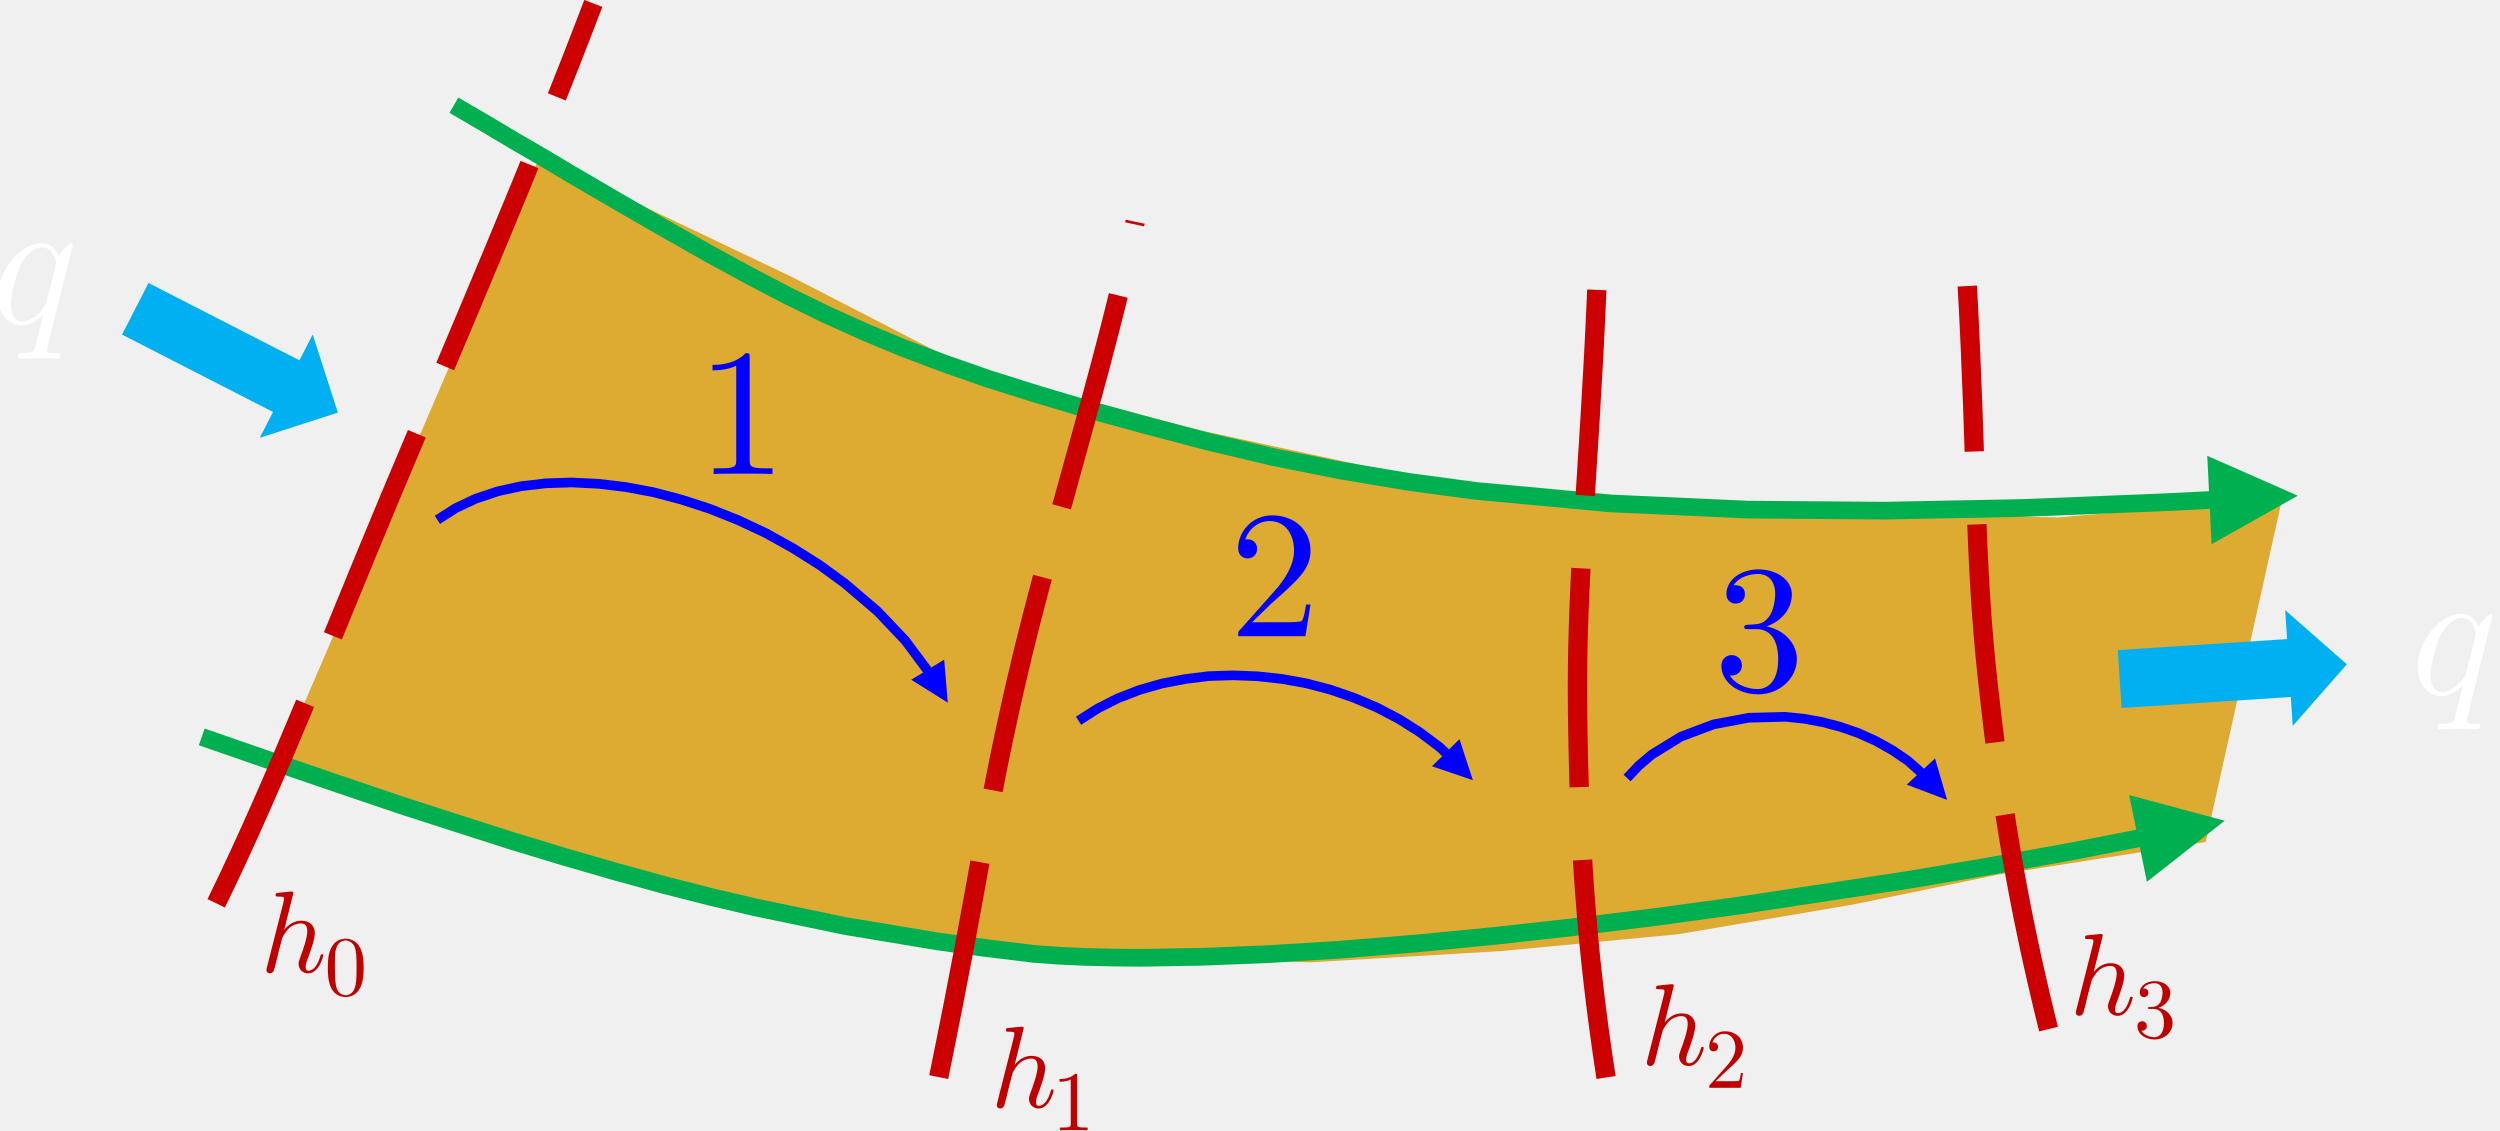
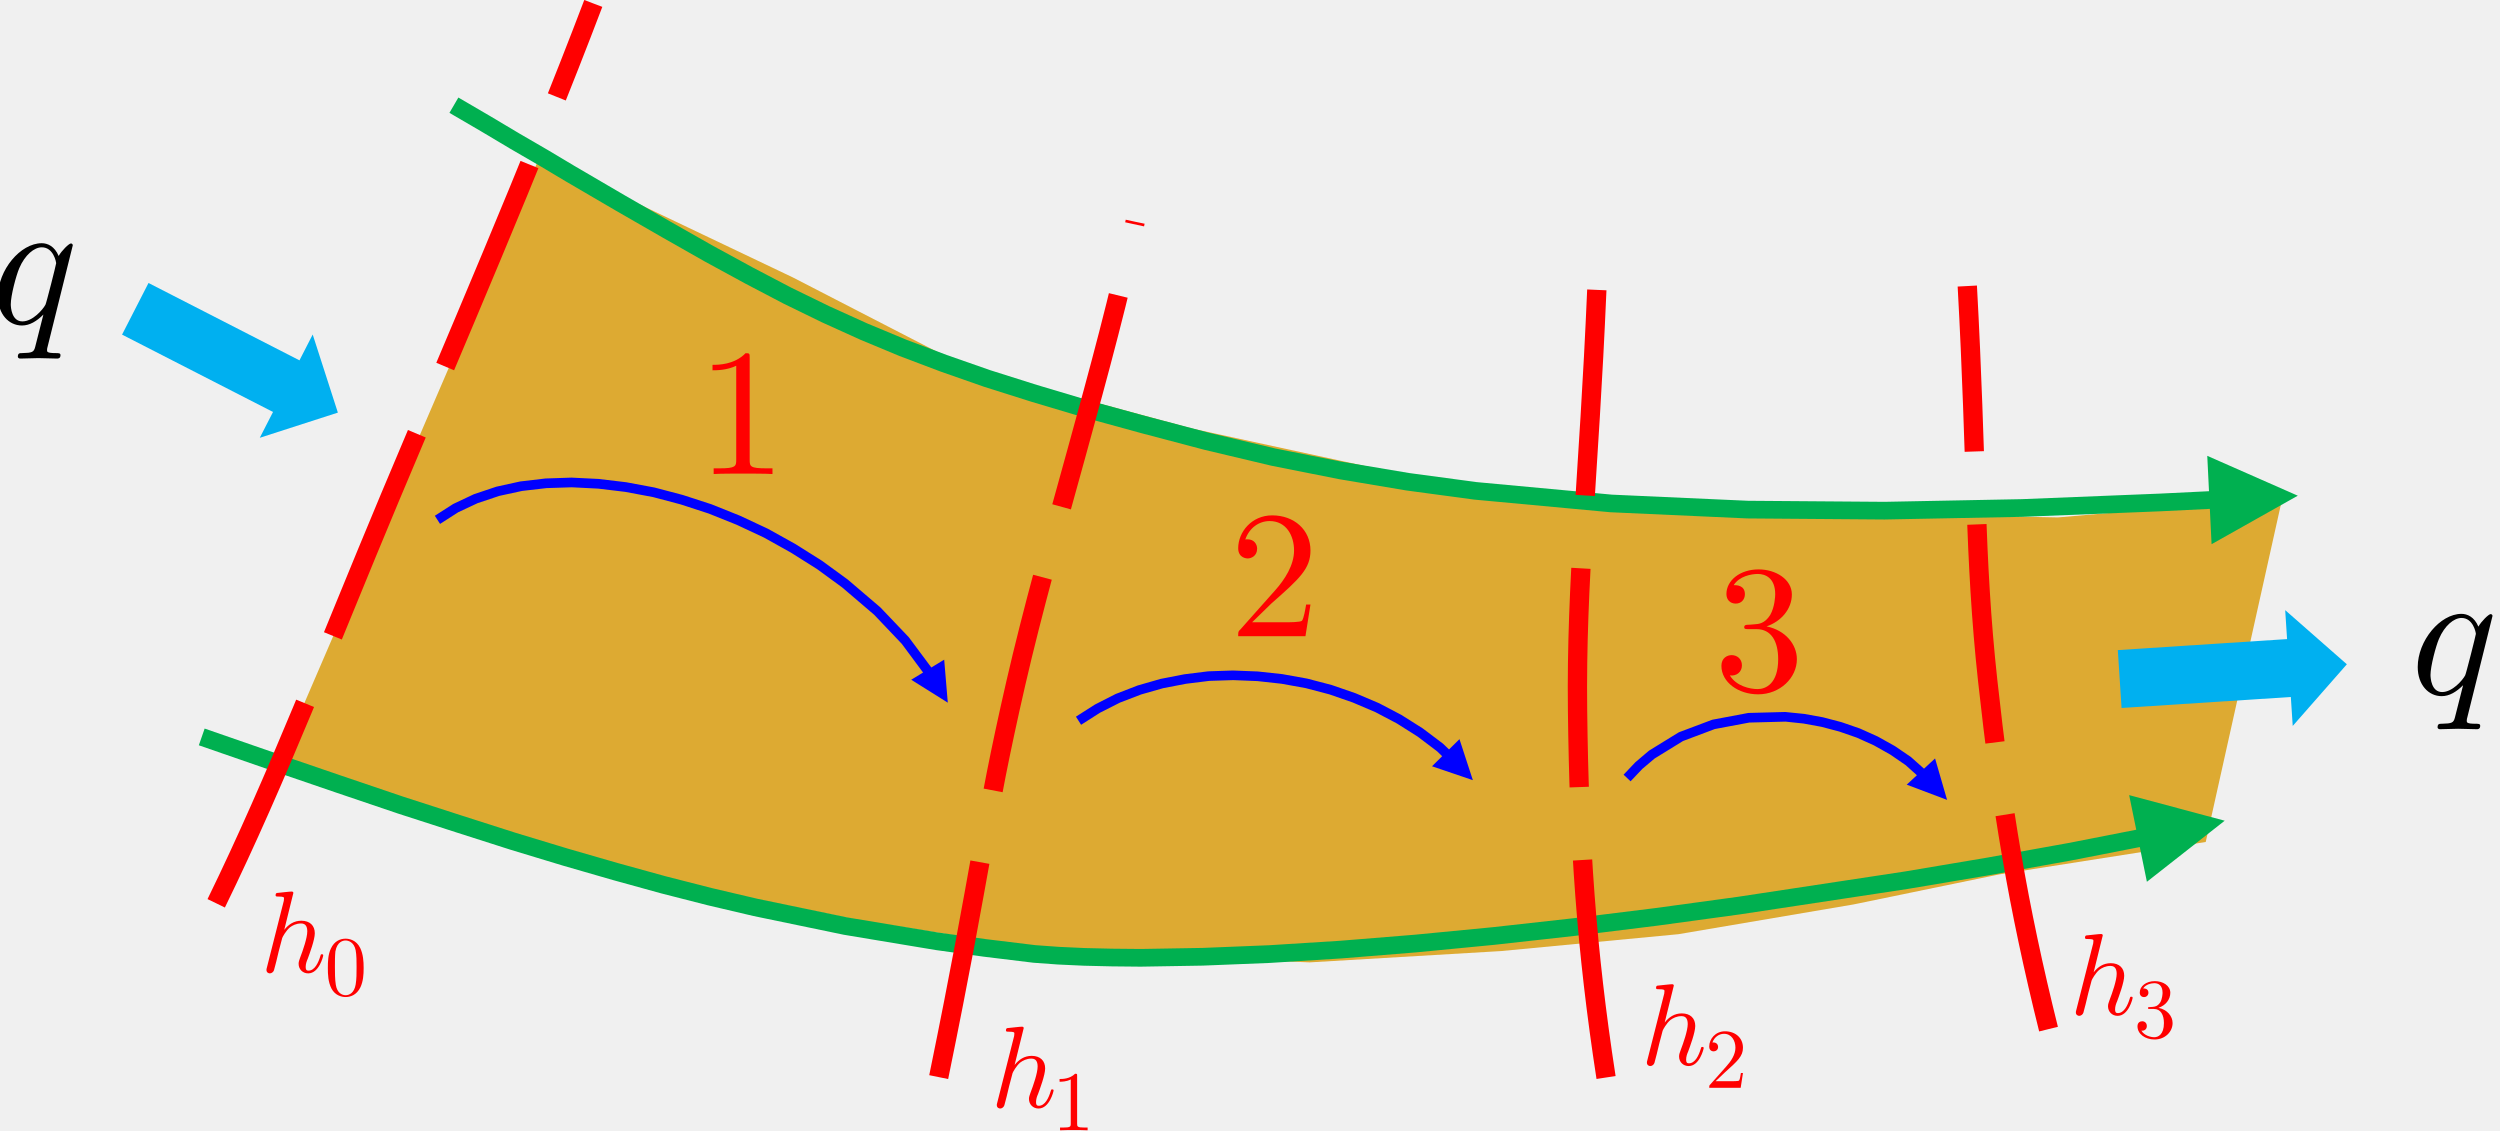
<svg xmlns="http://www.w3.org/2000/svg" width="171.338mm" height="77.466mm" viewBox="0 0 171.338 77.466" version="1.1" id="svg9703">
  <defs id="defs9700">
    <clipPath id="clip0">
      <rect x="293" y="578" width="685" height="300" id="rect9771" />
    </clipPath>
  </defs>
  <g id="layer1" transform="translate(-18.55793,-129.5975)">
    <path d="m 37.448,182.356 18.098,-42.011 17.345,8.263 12.094,6.237 15.301,4.13 18.195,3.942 17.25,1.657 23.865,0.485 15.385,-1.342 -5.253,23.586 -14.147,2.221 -9.998,2.061 -11.999,2.038 -12.149,1.156 -13.121,0.776 -17.187,-0.712 -13.807,-2.193 -15.046,-3.073 -12.106,-3.935 z" fill="#fd8c00" fill-rule="evenodd" fill-opacity="0.322" id="path9776" style="stroke-width:0.265;fill:#ddaa32;fill-opacity:1" />
    <path d="m 32.583,179.53 4.852,1.682 4.519,1.548 4.237,1.436 3.982,1.287 3.753,1.2 3.58,1.084 3.403,0.983 3.274,0.904 3.174,0.811 3.114,0.731 6.162,1.278 6.266,1.041 3.244,0.448 3.378,0.411 1.622,0.117 1.763,0.081 1.87,0.044 1.968,0.019 4.228,-0.072 4.567,-0.184 4.869,-0.306 5.138,-0.417 5.325,-0.514 5.488,-0.61 5.616,-0.695 5.696,-0.778 11.43,-1.733 5.655,-0.952 5.541,-0.997 5.269,-1.032 0.233,1.19 -5.287,1.035 -5.554,0.999 -5.675,0.956 -11.448,1.736 -5.711,0.78 -5.631,0.697 -5.505,0.612 -5.344,0.516 -5.16,0.418 -4.896,0.308 -4.595,0.184 -4.26,0.072 -1.985,-0.02 -1.897,-0.045 -1.795,-0.083 -1.681,-0.122 -3.398,-0.414 -3.277,-0.453 -6.313,-1.05 -6.193,-1.285 -3.137,-0.737 -3.197,-0.817 -3.288,-0.908 -3.419,-0.987 -3.598,-1.09 -3.756,-1.201 -3.998,-1.292 -4.24,-1.437 -4.524,-1.549 -4.852,-1.682 z m 131.897,4.561 6.548,1.754 -5.332,4.186 z" fill="#00b050" id="path9778" style="stroke-width:0.265" />
    <path d="m 49.972,136.282 2.156,1.259 2.037,1.213 1.941,1.127 1.839,1.098 3.434,2.008 3.15,1.813 2.921,1.659 2.744,1.495 2.628,1.377 2.598,1.266 2.585,1.171 2.661,1.109 2.783,1.051 2.966,1.038 3.223,1.018 3.533,1.055 3.904,1.071 4.328,1.142 4.571,1.085 4.572,0.909 4.591,0.771 4.617,0.621 9.279,0.86 9.323,0.42 9.368,0.072 9.402,-0.183 9.439,-0.379 3.993,-0.195 0.059,1.211 -4.003,0.196 -9.464,0.379 -9.435,0.183 -9.413,-0.074 -9.381,-0.424 -9.329,-0.866 -4.656,-0.627 -4.627,-0.777 -4.615,-0.918 -4.601,-1.093 -4.339,-1.145 -3.93,-1.078 -3.552,-1.06 -3.258,-1.03 -2.994,-1.048 -2.82,-1.066 -2.695,-1.123 -2.616,-1.185 -2.629,-1.282 -2.646,-1.386 -2.763,-1.506 -2.927,-1.662 -3.158,-1.817 -3.443,-2.013 -1.827,-1.09 -1.952,-1.133 -2.028,-1.208 -2.156,-1.259 z m 119.861,24.556 6.204,2.732 -5.908,3.324 z" fill="#00b050" id="path9780" style="stroke-width:0.265" />
-     <path d="m 82.892,203.417 c 3.074,-14.994 3.042,-17.228 5.286,-26.998 2.244,-9.77 6.165,-21.935 8.179,-31.624" stroke="#cc0000" stroke-width="1.323" stroke-linejoin="round" stroke-miterlimit="10" stroke-dasharray="15, 5" fill="none" fill-rule="evenodd" id="path9782" />
-     <path d="m 128.629,203.444 c -1.36,-8.811 -1.848,-16.137 -1.953,-25.134 -0.106,-8.996 0.768,-15.909 1.32,-28.845" stroke="#cc0000" stroke-width="1.323" stroke-linejoin="round" stroke-miterlimit="10" stroke-dasharray="15, 5" fill="none" fill-rule="evenodd" id="path9784" />
-     <path d="m 33.376,191.505 c 4.218,-8.634 7.6,-17.533 11.908,-27.812 4.307,-10.279 9.716,-22.749 13.935,-33.86" stroke="#cc0000" stroke-width="1.323" stroke-linejoin="round" stroke-miterlimit="10" stroke-dasharray="15, 5" fill="none" fill-rule="evenodd" id="path9786" />
-     <path d="m 158.954,200.128 c -2.102,-8.428 -3.24,-15.378 -4.167,-23.865 -0.928,-8.488 -0.734,-14.921 -1.4,-27.061" stroke="#cc0000" stroke-width="1.323" stroke-linejoin="round" stroke-miterlimit="10" stroke-dasharray="15, 5" fill="none" fill-rule="evenodd" id="path9788" />
-     <text fill="#c00000" font-family="'Cambria Math', 'Cambria Math_MSFontService', sans-serif" font-weight="400" font-size="7.938px" id="text9810" x="36.384" y="196.216" style="stroke-width:0.265">ℎ<tspan font-size="5.821px" x="40.793" y="197.804" id="tspan9790" style="stroke-width:0.07">0</tspan>
-       <tspan font-size="7.938px" x="86.436" y="205.476" id="tspan9792" style="stroke-width:0.07">ℎ</tspan>
-       <tspan font-size="5.821px" x="90.662" y="207.064" id="tspan9794" style="stroke-width:0.07">1</tspan>
-       <tspan font-size="7.938px" x="130.992" y="202.566" id="tspan9796" style="stroke-width:0.07">ℎ</tspan>
-       <tspan font-size="5.821px" x="135.401" y="204.154" id="tspan9798" style="stroke-width:0.07">2</tspan>
-       <tspan font-size="7.938px" x="160.392" y="199.126" id="tspan9800" style="stroke-width:0.07">ℎ</tspan>
-       <tspan font-size="5.821px" x="164.802" y="200.714" id="tspan9802" style="stroke-width:0.07">3</tspan>
-       <tspan fill="#0000ff" font-size="12.435px" x="66.28" y="162.085" id="tspan9804" style="stroke-width:0.07">1</tspan>
-       <tspan fill="#0000ff" font-size="12.435px" x="102.794" y="173.197" id="tspan9806" style="stroke-width:0.07">2</tspan>
-       <tspan fill="#0000ff" font-size="12.435px" x="136.018" y="176.901" id="tspan9808" style="stroke-width:0.07">3</tspan>
+     <path d="m 82.892,203.417 c 3.074,-14.994 3.042,-17.228 5.286,-26.998 2.244,-9.77 6.165,-21.935 8.179,-31.624" stroke="#cc0000" stroke-width="1.323" stroke-linejoin="round" stroke-miterlimit="10" stroke-dasharray="15, 5" fill="none" fill-rule="evenodd" id="path9782" style="stroke:#ff0000" />
+     <path d="m 128.629,203.444 c -1.36,-8.811 -1.848,-16.137 -1.953,-25.134 -0.106,-8.996 0.768,-15.909 1.32,-28.845" stroke="#cc0000" stroke-width="1.323" stroke-linejoin="round" stroke-miterlimit="10" stroke-dasharray="15, 5" fill="none" fill-rule="evenodd" id="path9784" style="stroke:#ff0000" />
+     <path d="m 33.376,191.505 c 4.218,-8.634 7.6,-17.533 11.908,-27.812 4.307,-10.279 9.716,-22.749 13.935,-33.86" stroke="#cc0000" stroke-width="1.323" stroke-linejoin="round" stroke-miterlimit="10" stroke-dasharray="15, 5" fill="none" fill-rule="evenodd" id="path9786" style="stroke:#ff0000" />
+     <path d="m 158.954,200.128 c -2.102,-8.428 -3.24,-15.378 -4.167,-23.865 -0.928,-8.488 -0.734,-14.921 -1.4,-27.061" stroke="#cc0000" stroke-width="1.323" stroke-linejoin="round" stroke-miterlimit="10" stroke-dasharray="15, 5" fill="none" fill-rule="evenodd" id="path9788" style="stroke:#ff0000" />
+     <text fill="#c00000" font-family="'Cambria Math', 'Cambria Math_MSFontService', sans-serif" font-weight="400" font-size="7.938px" id="text9810" x="36.384" y="196.216" style="stroke-width:0.265;fill:#ff0000">ℎ<tspan font-size="5.821px" x="40.793" y="197.804" id="tspan9790" style="stroke-width:0.07;fill:#ff0000">0</tspan>
+       <tspan font-size="7.938px" x="86.436" y="205.476" id="tspan9792" style="stroke-width:0.07;fill:#ff0000">ℎ</tspan>
+       <tspan font-size="5.821px" x="90.662" y="207.064" id="tspan9794" style="stroke-width:0.07;fill:#ff0000">1</tspan>
+       <tspan font-size="7.938px" x="130.992" y="202.566" id="tspan9796" style="stroke-width:0.07;fill:#ff0000">ℎ</tspan>
+       <tspan font-size="5.821px" x="135.401" y="204.154" id="tspan9798" style="stroke-width:0.07;fill:#ff0000">2</tspan>
+       <tspan font-size="7.938px" x="160.392" y="199.126" id="tspan9800" style="stroke-width:0.07;fill:#ff0000">ℎ</tspan>
+       <tspan font-size="5.821px" x="164.802" y="200.714" id="tspan9802" style="stroke-width:0.07;fill:#ff0000">3</tspan>
+       <tspan fill="#0000ff" font-size="12.435px" x="66.28" y="162.085" id="tspan9804" style="stroke-width:0.07;fill:#ff0000">1</tspan>
+       <tspan fill="#0000ff" font-size="12.435px" x="102.794" y="173.197" id="tspan9806" style="stroke-width:0.07;fill:#ff0000">2</tspan>
+       <tspan fill="#0000ff" font-size="12.435px" x="136.018" y="176.901" id="tspan9808" style="stroke-width:0.07;fill:#ff0000">3</tspan>
    </text>
    <path d="m 48.359,164.945 1.253,-0.804 1.415,-0.668 1.544,-0.519 1.629,-0.358 1.736,-0.205 1.789,-0.06 1.86,0.091 1.898,0.227 1.94,0.362 1.94,0.512 1.962,0.638 1.948,0.781 1.921,0.898 1.871,1.041 1.841,1.158 1.762,1.286 2.228,1.902 1.943,2.039 1.795,2.41 -0.531,0.394 -1.743,-2.349 -1.893,-1.992 -2.189,-1.87 -1.724,-1.26 -1.811,-1.14 -1.829,-1.02 -1.886,-0.883 -1.907,-0.765 -1.926,-0.627 -1.892,-0.501 -1.897,-0.355 -1.853,-0.223 -1.806,-0.091 -1.734,0.056 -1.671,0.194 -1.561,0.339 -1.472,0.491 -1.339,0.626 -1.253,0.804 z m 34.909,9.862 0.247,2.948 -2.506,-1.571 z" fill="#0000ff" id="path9812" style="stroke-width:0.265" />
    <path d="m 92.297,178.714 1.301,-0.83 1.421,-0.724 1.512,-0.584 1.564,-0.449 1.62,-0.315 1.642,-0.205 1.702,-0.056 1.703,0.066 1.693,0.184 1.7,0.306 1.674,0.438 1.645,0.569 1.6,0.679 1.527,0.801 1.464,0.924 1.387,1.045 0.729,0.698 -0.459,0.477 -0.669,-0.647 -1.342,-1.014 -1.419,-0.898 -1.478,-0.778 -1.558,-0.663 -1.596,-0.554 -1.624,-0.427 -1.655,-0.3 -1.647,-0.181 -1.655,-0.066 -1.641,0.052 -1.597,0.198 -1.564,0.302 -1.509,0.43 -1.45,0.557 -1.365,0.692 -1.301,0.83 z m 26.286,1.541 0.918,2.812 -2.801,-0.953 z" fill="#0000ff" id="path9814" style="stroke-width:0.265" />
    <path d="m 129.83,182.691 0.808,-0.853 0.915,-0.778 c 0.013,-0.011 0.026,-0.021 0.04,-0.029 l 1.993,-1.227 c 0.018,-0.011 0.037,-0.021 0.057,-0.028 l 2.238,-0.842 c 0.018,-0.007 0.036,-0.012 0.056,-0.015 l 2.414,-0.454 c 0.017,-0.003 0.035,-0.005 0.052,-0.006 l 2.507,-0.065 1.314,0.133 1.278,0.232 1.275,0.335 1.255,0.434 1.22,0.548 1.18,0.66 1.095,0.747 1.2,1.069 -0.441,0.493 -1.133,-1.016 -1.045,-0.717 -1.128,-0.634 -1.165,-0.526 -1.206,-0.419 -1.225,-0.324 -1.227,-0.225 -1.229,-0.13 -2.507,0.065 0.052,-0.006 -2.414,0.454 0.056,-0.016 -2.238,0.842 0.057,-0.028 -1.993,1.227 0.04,-0.029 -0.863,0.728 -0.808,0.853 z m 21.348,-1.113 0.824,2.841 -2.767,-1.045 z" fill="#0000ff" id="path9816" style="stroke-width:0.265" />
    <path d="m 36.362,159.602 0.907,-1.77 -10.346,-5.301 1.813,-3.539 10.346,5.302 0.907,-1.77 1.725,5.352 z" fill="#00b0f0" fill-rule="evenodd" id="path9818" style="stroke-width:0.265" />
-     <text font-family="'Cambria Math', 'Cambria Math_MSFontService', sans-serif" font-weight="400" font-size="12.435px" id="text9820" x="17.92" y="151.766" style="stroke-width:0.265;fill:#ffffff">𝑞</text>
+     <text font-family="'Cambria Math', 'Cambria Math_MSFontService', sans-serif" font-weight="400" font-size="12.435px" id="text9820" x="17.92" y="151.766" style="stroke-width:0.265;fill:#000000">𝑞</text>
    <path d="m 175.69,179.35 -0.129,-1.984 -11.601,0.753 -0.258,-3.968 11.601,-0.753 -0.129,-1.984 4.226,3.71 z" fill="#00b0f0" fill-rule="evenodd" id="path9822" style="stroke-width:0.265" />
-     <text font-family="'Cambria Math', 'Cambria Math_MSFontService', sans-serif" font-weight="400" font-size="12.435px" id="text9824" x="183.757" y="177.166" style="stroke-width:0.265;fill:#ffffff">𝑞</text>
+     <text font-family="'Cambria Math', 'Cambria Math_MSFontService', sans-serif" font-weight="400" font-size="12.435px" id="text9824" x="183.757" y="177.166" style="stroke-width:0.265;fill:#000000">𝑞</text>
  </g>
</svg>
